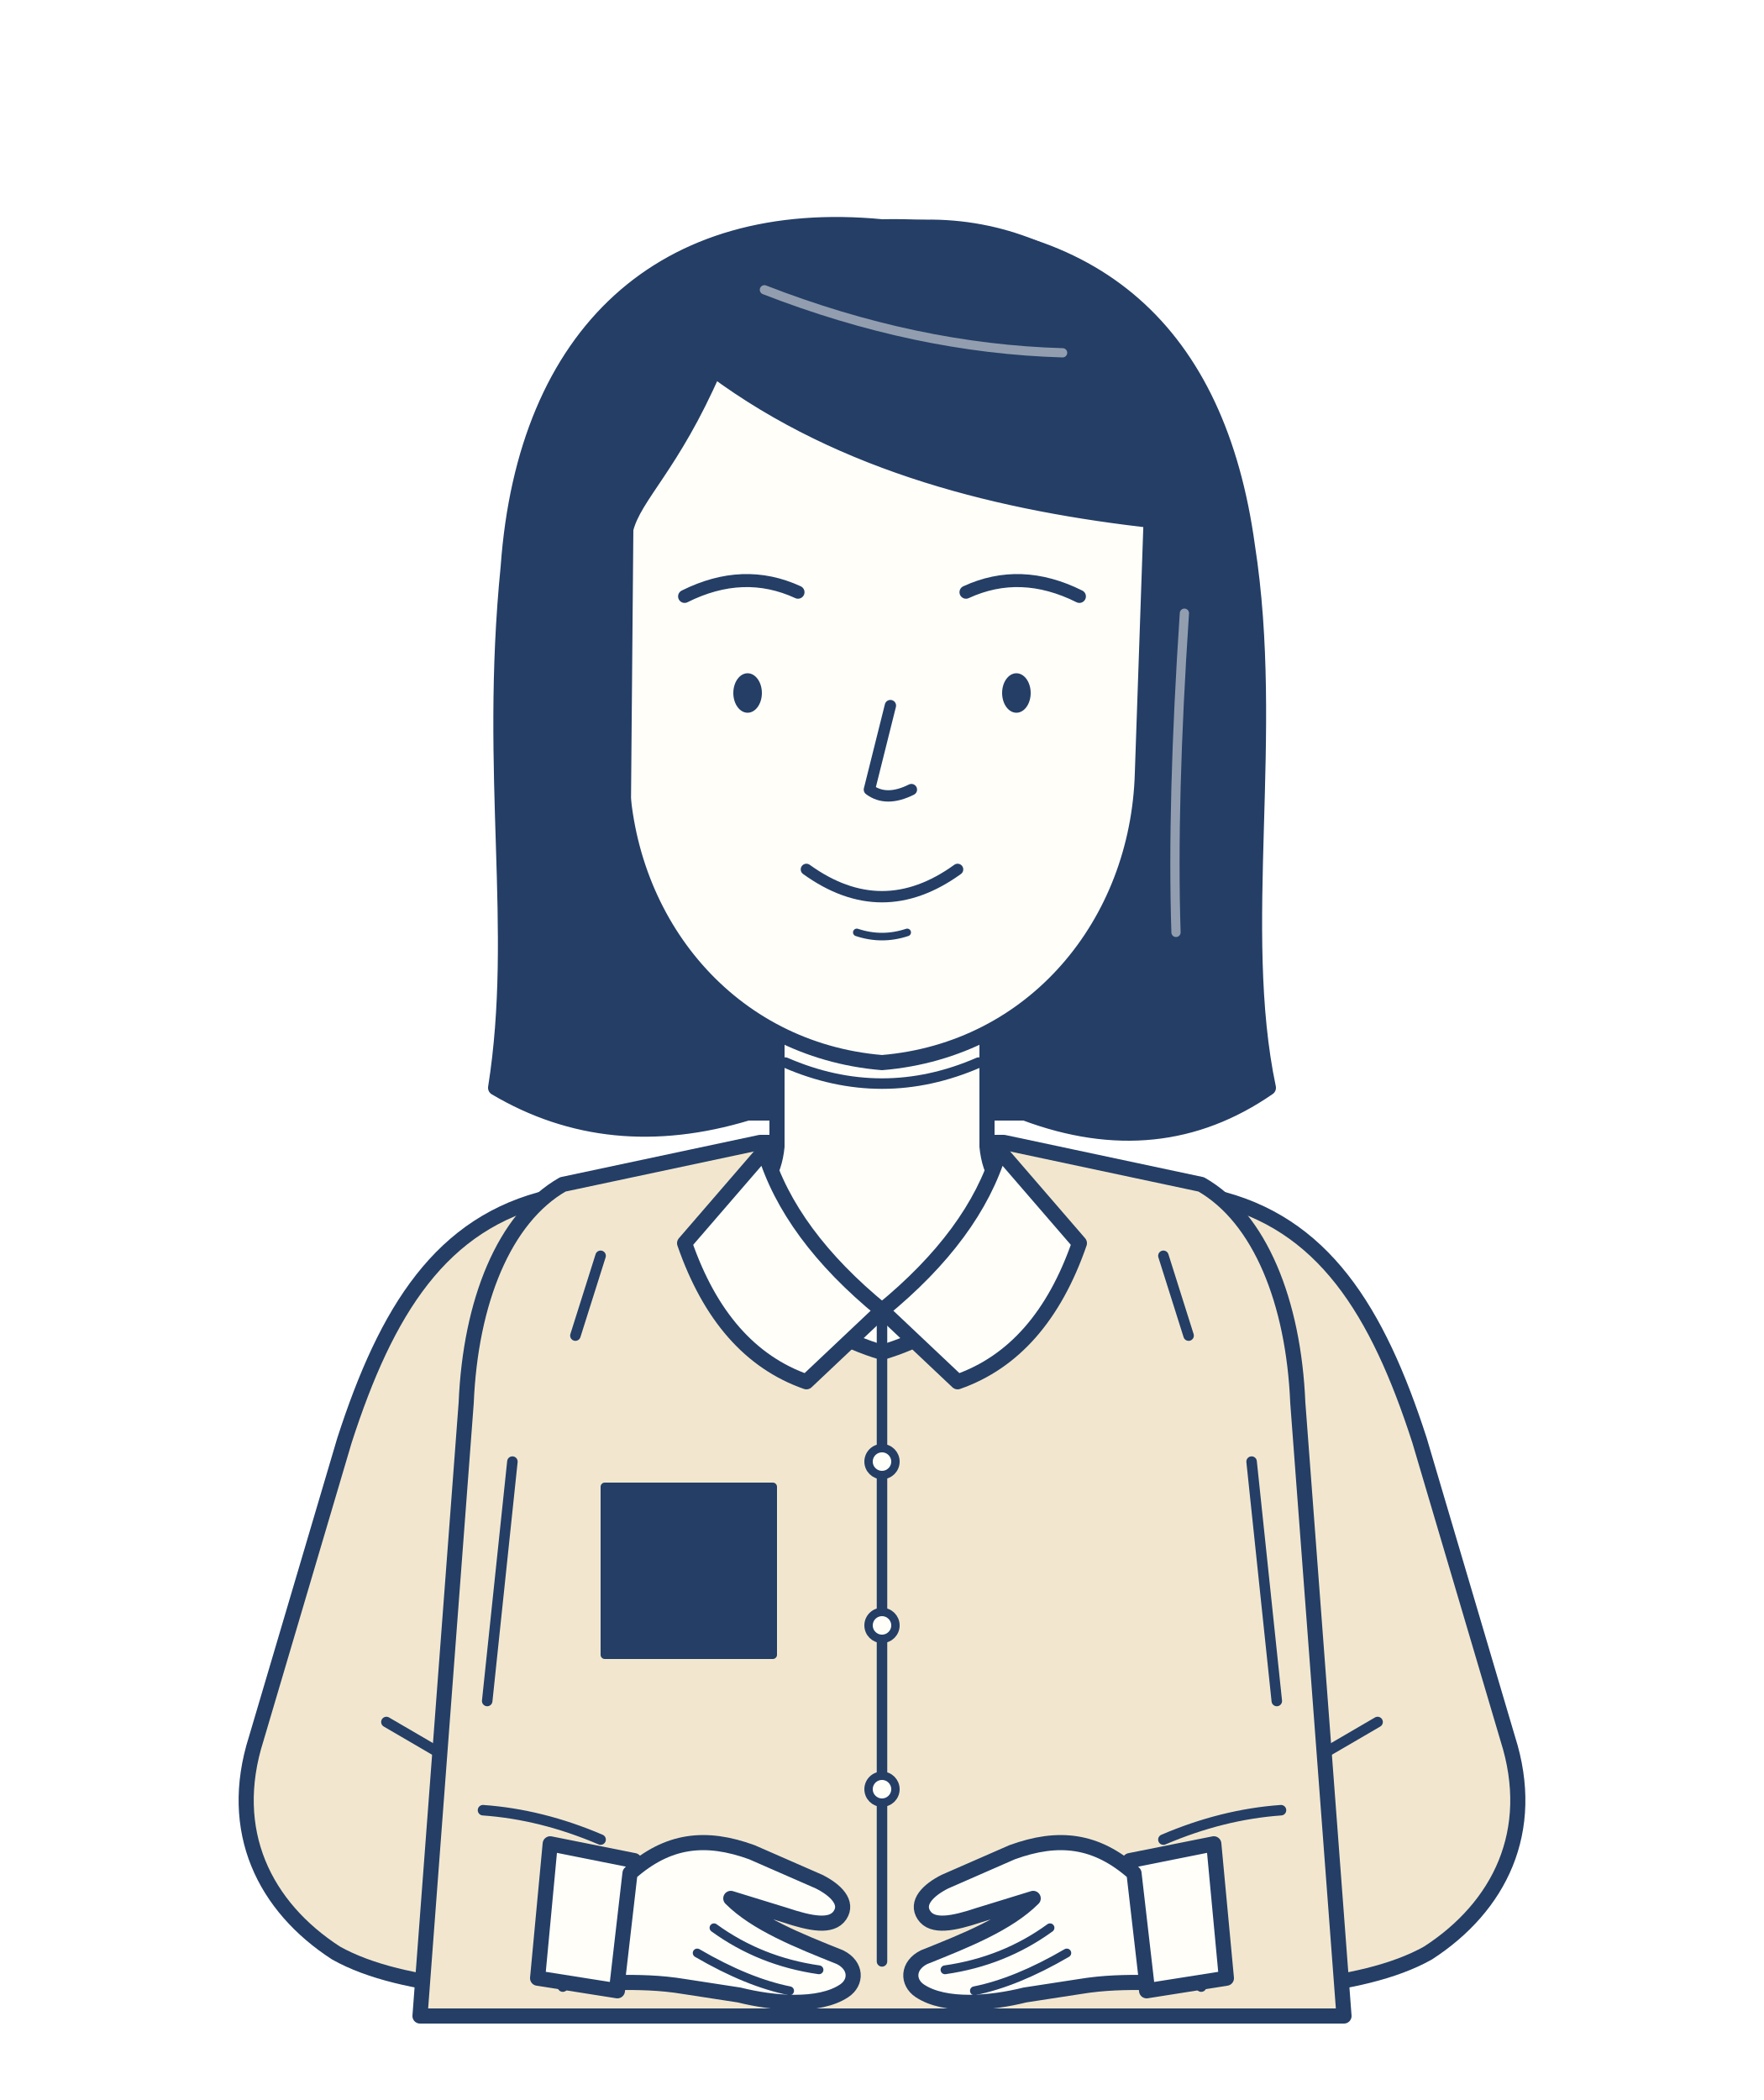
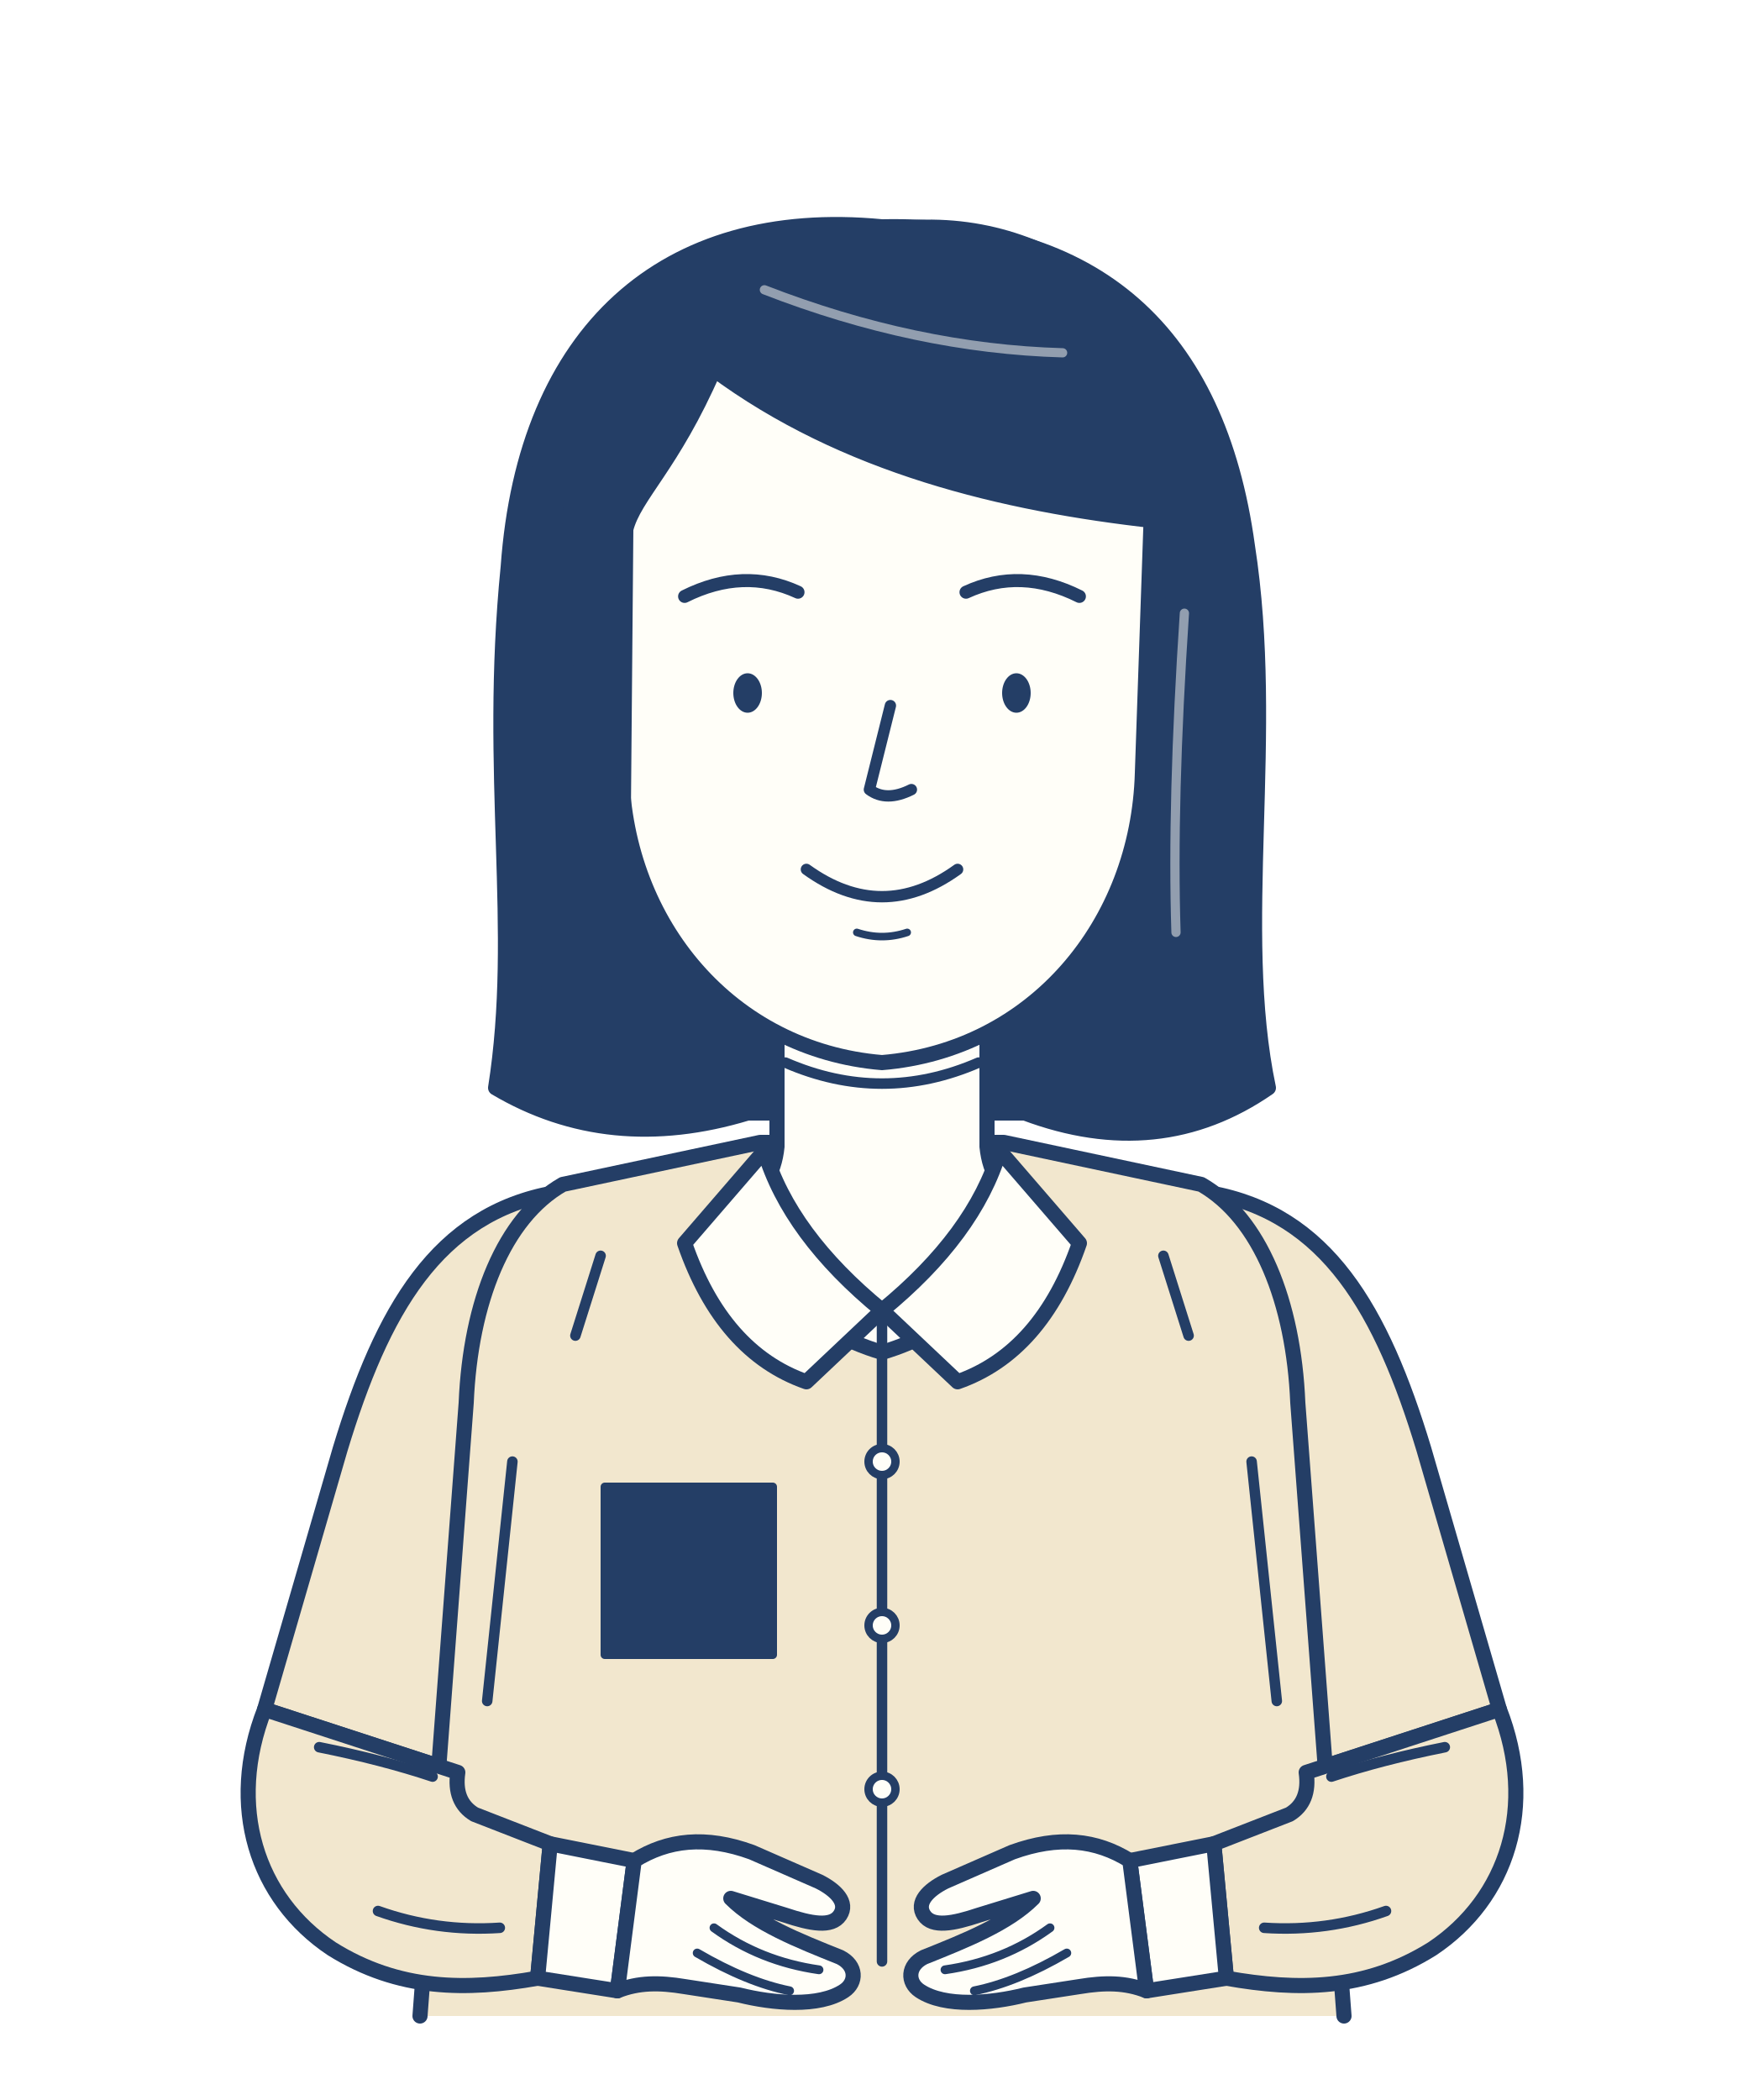
<svg xmlns="http://www.w3.org/2000/svg" viewBox="0 0 420 500" width="420" height="500" role="img" aria-labelledby="title desc">
  <g id="figure-b" stroke="#243E66" stroke-width="3.6" stroke-linecap="round" stroke-linejoin="round">
    <path id="hair-back" fill="#243E66" d="M210 54 C158 49 125 79 121 135 C116 185 124 221 118 259 Q145 275 178 265 L244 265 Q276 277 302 259 C294 221 304 175 297 130 C290 79 261 53 210 54 Z" />
-     <g id="arms" fill="#F2E7CE">
-       <path id="left-sleeve" d="M131 285 C105 291 92 312 82 343 L61 414 C54 436 63 454 80 465 C96 474 125 475 151 474 L160 444 L113 432 Q107 430 111 421 L133 364 Z" />
-       <path id="right-sleeve" d="M289 285 C315 291 328 312 338 343 L359 414 C366 436 357 454 340 465 C324 474 295 475 269 474 L260 444 L307 432 Q313 430 309 421 L287 364 Z" />
+     <g id="upper-arms" fill="#F2E7CE">
+       <path id="left-upper-sleeve" d="M132 284 C104 289 91 312 81 345 L63 407 L109 422 L133 363 Z" />
+       <path id="right-upper-sleeve" d="M288 284 C316 289 329 312 339 345 L357 407 L311 422 L287 363 Z" />
    </g>
-     <path id="blouse-body" fill="#F2E7CE" d="M134 282 L181 272 L239 272 L286 282 C300 290 308 310 309 334 L320 480 L100 480 L111 334 C112 310 120 290 134 282 Z" />
+     <path id="blouse-body" stroke="none" fill="#F2E7CE" d="M134 282 L181 272 L239 272 L286 282 C300 290 308 310 309 334 L320 480 L100 480 L111 334 C112 310 120 290 134 282 Z" />
+     <path id="blouse-outline" fill="none" d="M100 480 L111 334 C112 310 120 290 134 282 L181 272 L239 272 L286 282 C300 290 308 310 309 334 L320 480" />
    <g id="neck" fill="#FFFEF8">
      <path d="M185 231 L185 273 Q184 283 176 286 Q183 314 210 322 Q237 314 244 286 Q236 283 235 273 L235 231 Z" />
      <path d="M187 253 Q210 263 233 253" stroke-width="2.5" />
    </g>
    <g id="collar" fill="#FFFEF8">
      <path d="M182 274 Q188 294 210 312 L192 329 Q172 322 163 296 Z" />
      <path d="M238 274 Q232 294 210 312 L228 329 Q248 322 257 296 Z" />
    </g>
    <g id="blouse-details" fill="none" stroke-width="2.5">
      <path d="M210 314 L210 467" />
      <path d="M122 348 L116 405 M298 348 L304 405" />
      <path d="M143 299 L137 318 M277 299 L283 318" />
-       <path d="M92 410 L104 417 M328 410 L316 417" />
-       <path d="M115 431 Q129 432 143 438 M305 431 Q291 432 277 438" />
-       <path d="M133 468 L134 473 M287 468 L286 473" />
    </g>
    <g id="buttons" fill="#FFFEF8" stroke-width="2">
      <circle cx="210" cy="348" r="3.2" />
      <circle cx="210" cy="387" r="3.2" />
      <circle cx="210" cy="426" r="3.2" />
    </g>
    <g id="ears" fill="#FFFEF8">
      <path d="M146 152 C133 147 131 160 134 175 Q137 189 148 188 Z" />
      <path d="M274 152 C287 147 289 160 286 175 Q283 189 272 188 Z" />
    </g>
    <path id="face" fill="#FFFEF8" d="M146 126 C144 88 166 70 210 70 C254 70 276 88 274 126 L272 184 C271 220 246 250 210 253 C174 250 149 220 148 184 Z" />
    <path id="hair-front" fill="#243E66" d="M135 157 C126 114 137 77 170 62 C183 55 199 52 210 55 C247 49 279 73 290 111 C300 147 288 193 290 247 L269 244 Q278 173 275 124 C239 120 201 111 170 88 C160 111 151 118 149 126 L148 241 L130 245 C133 214 128 184 135 157 Z" />
    <g id="hair-strands" fill="none" stroke="#FFFEF8" stroke-width="2.2" opacity=".5">
      <path d="M182 69 Q218 83 253 84 M282 146 Q279 191 280 222" />
    </g>
    <g id="brows" fill="none" stroke-width="3.1">
      <path d="M163 142 Q177 135 190 141 M230 141 Q243 135 257 142" />
    </g>
    <g id="eyes" fill="#243E66" stroke="none">
      <ellipse cx="178" cy="165" rx="3.4" ry="4.7" />
      <ellipse cx="242" cy="165" rx="3.4" ry="4.7" />
    </g>
    <g id="face-details" fill="none" stroke-width="2.7">
      <path id="nose" d="M212 168 L207 188 Q211 191 217 188" />
      <path id="mouth" d="M192 207 Q210 220 228 207" />
      <path id="lip" d="M204 222 Q210 224 216 222" stroke-width="1.8" />
    </g>
+     <g id="forearms" fill="#F2E7CE">
+       <path id="left-forearm" d="M63 407 C54 430 61 452 79 464 C95 474 111 474 128 471 L131 439 L113 432 Q108 429 109 422 Z" />
+       <path id="right-forearm" d="M357 407 C366 430 359 452 341 464 C325 474 309 474 292 471 L289 439 L307 432 Q312 429 311 422 Z" />
+     </g>
+     <g id="forearm-details" fill="none" stroke-width="2.5">
+       <path d="M76 416 Q91 419 103 423 M344 416 Q329 419 317 423" />
+       <path d="M90 455 Q104 460 119 459 M330 455 Q316 460 301 459" />
+     </g>
    <g id="cuffs" fill="#FFFEF8">
      <path d="M131 439 L151 443 L147 474 L128 471 Z" />
      <path d="M289 439 L269 443 L273 474 L292 471 Z" />
    </g>
    <g id="hands" fill="#FFFEF8">
-       <path id="left-hand" d="M150 446 C159 438 168 437 179 441 L195 448 C199 450 202 453 200 456 C198 459 193 458 187 456 L174 452 C180 458 190 462 200 466 C204 468 204 472 201 474 C195 478 184 477 176 475 L163 473 C157 472 152 472 147 472 Z" />
-       <path id="right-hand" d="M270 446 C261 438 252 437 241 441 L225 448 C221 450 218 453 220 456 C222 459 227 458 233 456 L246 452 C240 458 230 462 220 466 C216 468 216 472 219 474 C225 478 236 477 244 475 L257 473 C263 472 268 472 273 472 Z" />
+       <path id="left-hand" d="M151 443 C159 438 168 437 179 441 L195 448 C199 450 202 453 200 456 C198 459 193 458 187 456 L174 452 C180 458 190 462 200 466 C204 468 204 472 201 474 C195 478 184 477 176 475 L163 473 C157 472 152 472 147 474 Z" />
+       <path id="right-hand" d="M269 443 C261 438 252 437 241 441 L225 448 C221 450 218 453 220 456 C222 459 227 458 233 456 L246 452 C240 458 230 462 220 466 C216 468 216 472 219 474 C225 478 236 477 244 475 L257 473 C263 472 268 472 273 474 Z" />
      <path d="M170 459 Q181 467 195 469 M166 465 Q178 472 188 474 M250 459 Q239 467 225 469 M254 465 Q242 472 232 474" fill="none" stroke-width="2.1" />
    </g>
    <rect id="identity-badge" x="143" y="353" width="42" height="42" rx="1" fill="#243E66" stroke="none" />
  </g>
</svg>
